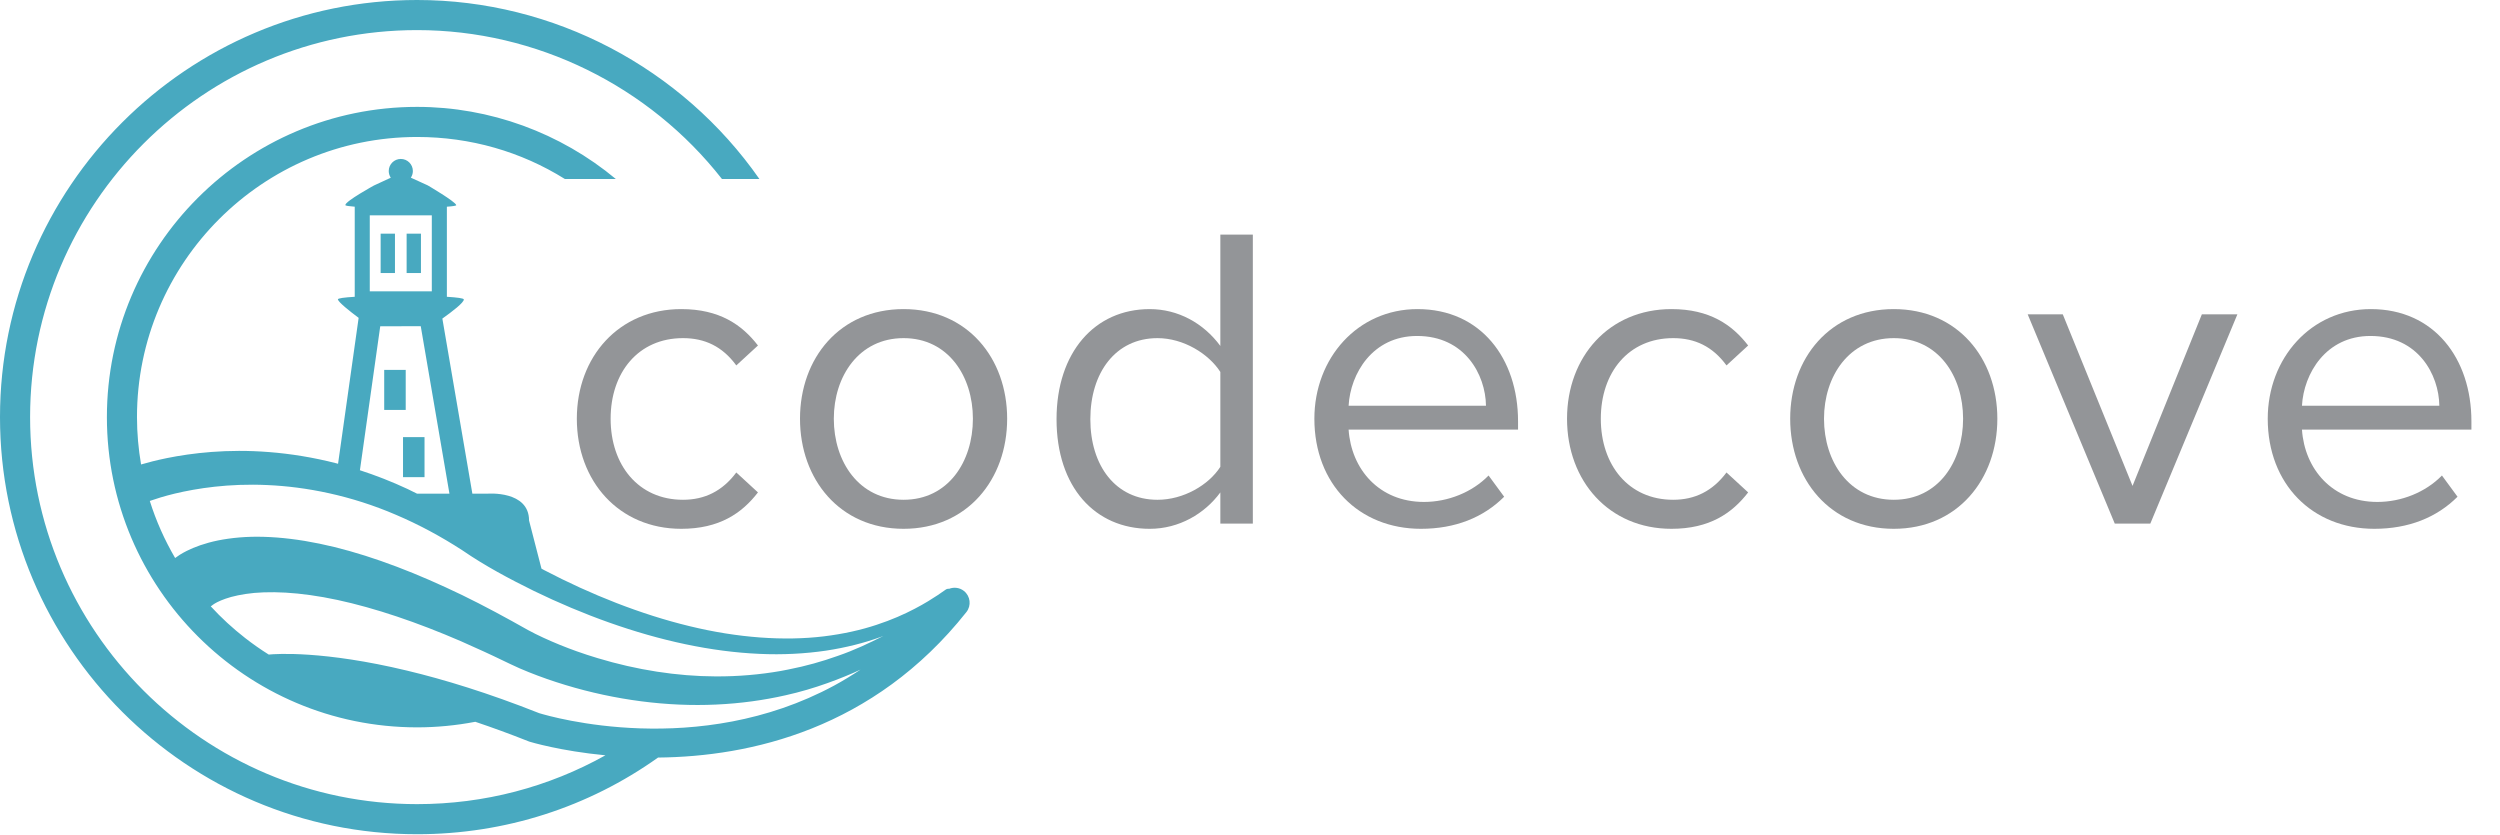
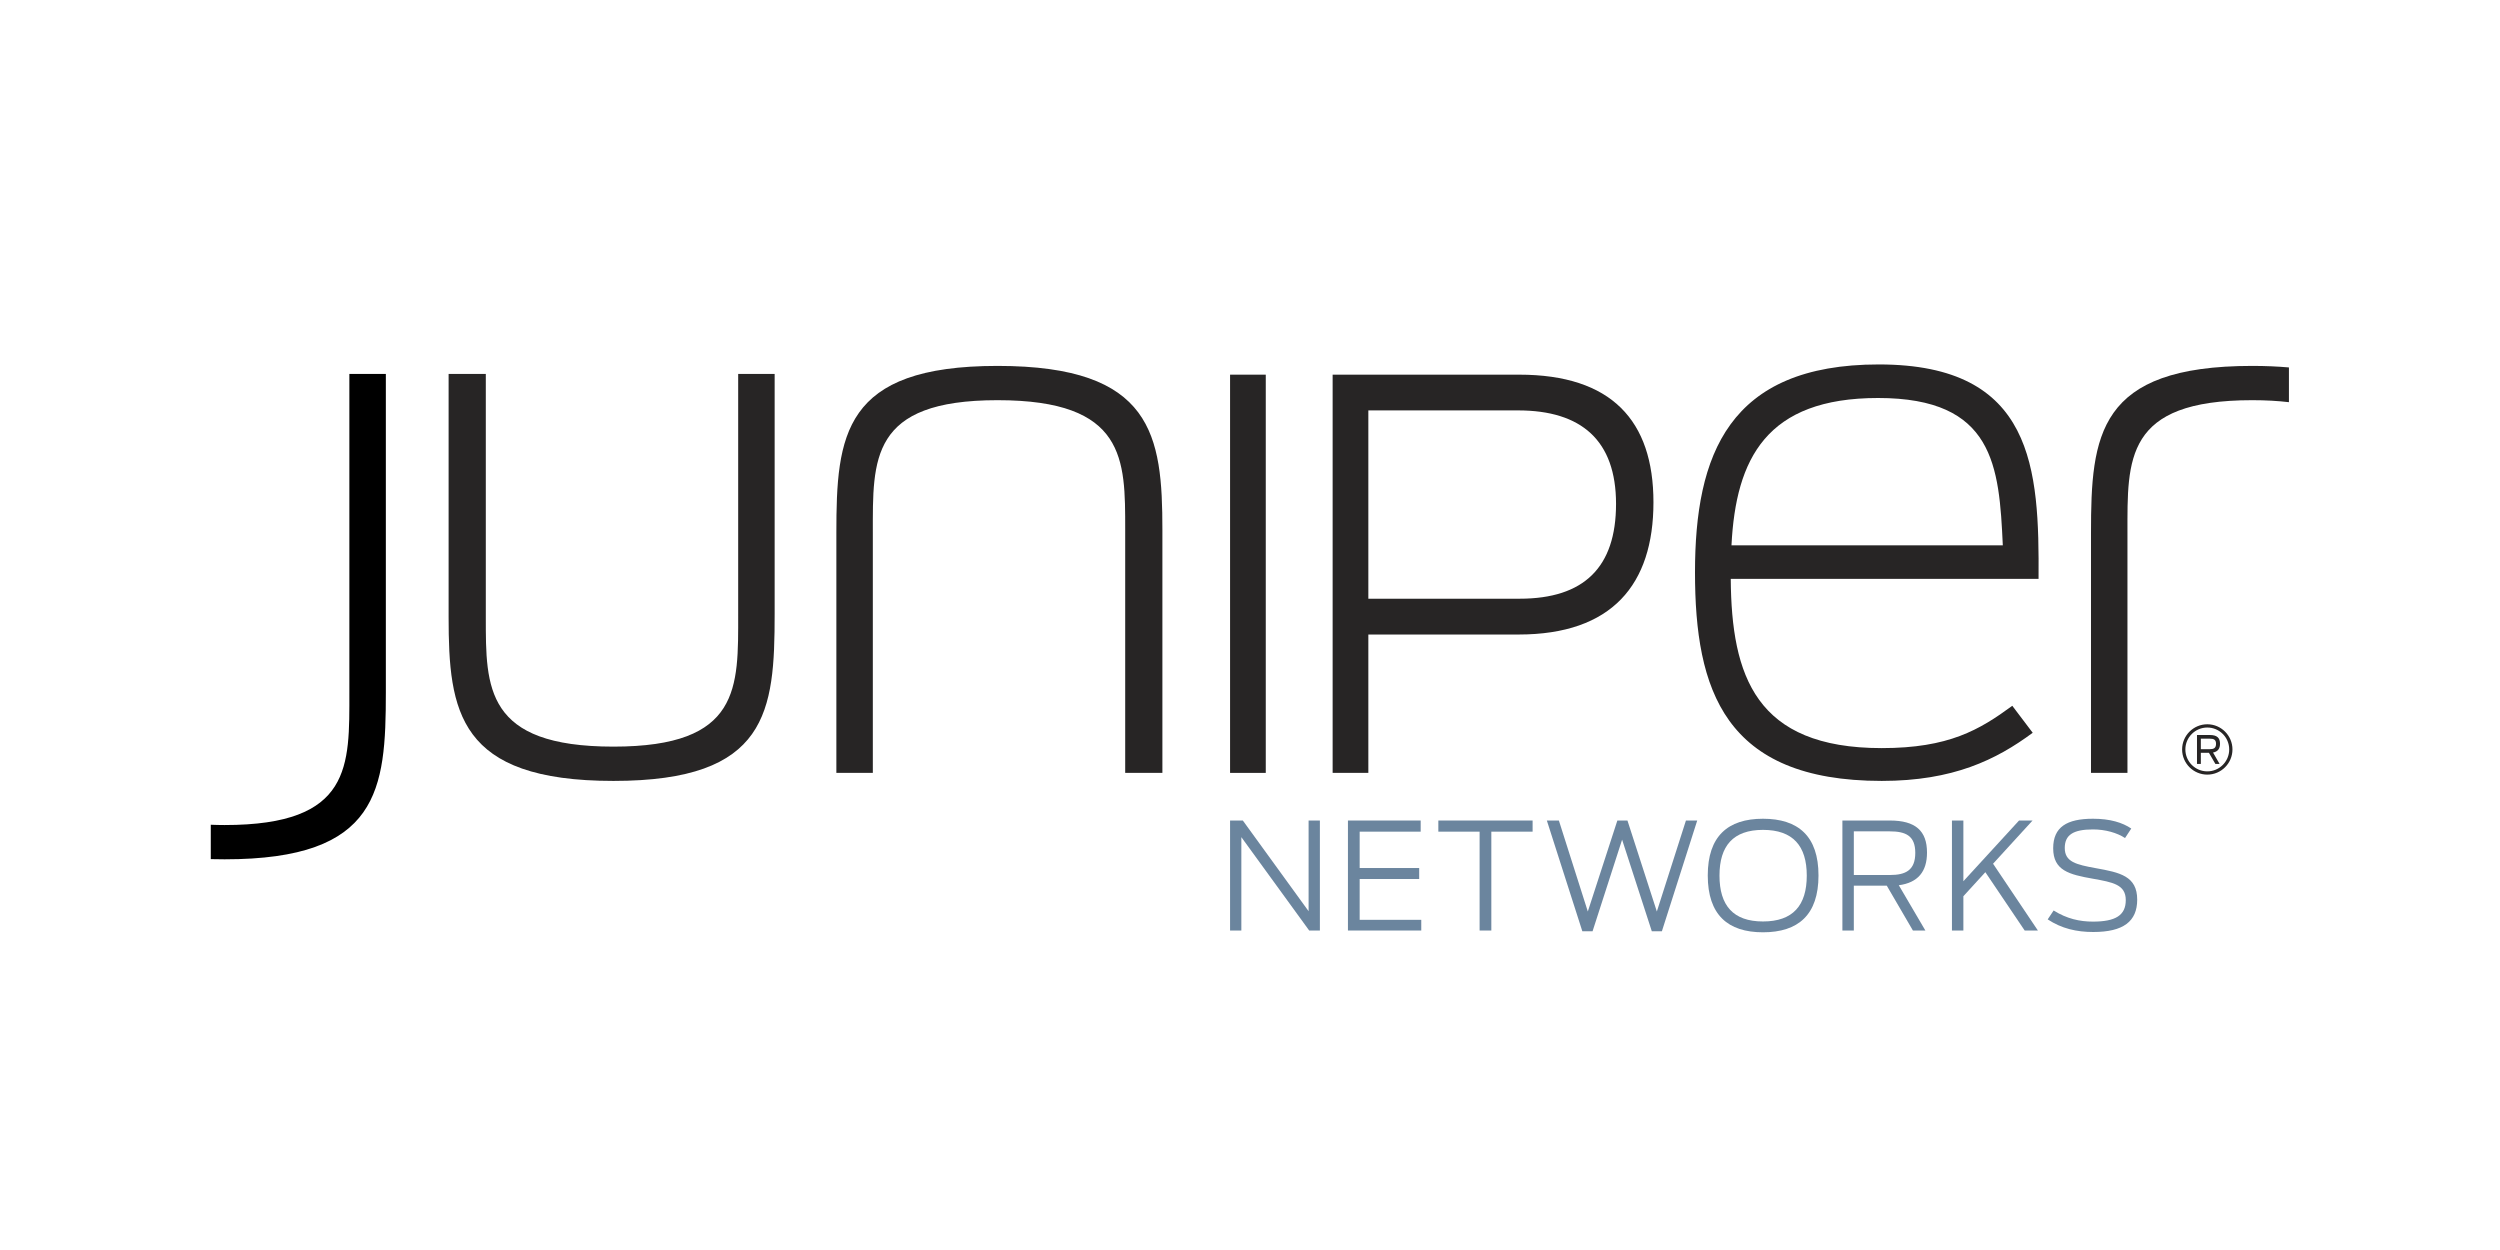
- <svg xmlns="http://www.w3.org/2000/svg" version="1.1" id="Layer_1" x="0px" y="0px" width="332.224px" height="110.859px" viewBox="0 0 332.224 110.859" enable-background="new 0 0 332.224 110.859" xml:space="preserve">
+ <svg xmlns="http://www.w3.org/2000/svg" version="1.1" id="Layer_1" x="0px" y="0px" width="864px" height="432px" viewBox="0 0 864 432" enable-background="new 0 0 864 432" xml:space="preserve">
  <g>
    <g>
-       <path fill="#939598" d="M76.655,55.646c0-8.235,5.585-14.57,13.878-14.57c5.067,0,8.062,2.073,10.192,4.838l-2.879,2.648    c-1.843-2.533-4.204-3.628-7.083-3.628c-5.932,0-9.617,4.55-9.617,10.712c0,6.161,3.686,10.769,9.617,10.769    c2.879,0,5.24-1.152,7.083-3.628l2.879,2.648c-2.13,2.765-5.125,4.838-10.192,4.838C82.24,70.273,76.655,63.938,76.655,55.646z" />
-       <path fill="#939598" d="M106.312,55.646c0-8.062,5.299-14.57,13.764-14.57s13.764,6.508,13.764,14.57    c0,8.062-5.299,14.627-13.764,14.627S106.312,63.708,106.312,55.646z M129.289,55.646c0-5.644-3.281-10.712-9.213-10.712    s-9.271,5.068-9.271,10.712c0,5.7,3.34,10.769,9.271,10.769S129.289,61.347,129.289,55.646z" />
-       <path fill="#939598" d="M162.171,69.582v-4.146c-2.072,2.822-5.471,4.838-9.387,4.838c-7.256,0-12.381-5.528-12.381-14.569    c0-8.869,5.068-14.628,12.381-14.628c3.744,0,7.141,1.843,9.387,4.896v-14.8h4.318v38.41H162.171z M162.171,62.038V49.427    c-1.555-2.419-4.895-4.492-8.35-4.492c-5.586,0-8.926,4.607-8.926,10.77c0,6.161,3.34,10.711,8.926,10.711    C157.277,66.415,160.617,64.457,162.171,62.038z" />
-       <path fill="#939598" d="M174.667,55.646c0-8.062,5.758-14.57,13.705-14.57c8.408,0,13.361,6.565,13.361,14.915v1.095h-22.518    c0.346,5.24,4.031,9.617,10.021,9.617c3.166,0,6.391-1.268,8.58-3.514l2.072,2.822c-2.764,2.764-6.508,4.262-11.057,4.262    C180.599,70.273,174.667,64.342,174.667,55.646z M188.316,44.647c-5.932,0-8.869,5.01-9.1,9.271h18.256    C197.414,49.772,194.65,44.647,188.316,44.647z" />
-       <path fill="#939598" d="M208.242,55.646c0-8.235,5.584-14.57,13.877-14.57c5.068,0,8.062,2.073,10.193,4.838l-2.879,2.648    c-1.844-2.533-4.205-3.628-7.084-3.628c-5.932,0-9.617,4.55-9.617,10.712c0,6.161,3.686,10.769,9.617,10.769    c2.879,0,5.24-1.152,7.084-3.628l2.879,2.648c-2.131,2.765-5.125,4.838-10.193,4.838    C213.826,70.273,208.242,63.938,208.242,55.646z" />
-       <path fill="#939598" d="M237.898,55.646c0-8.062,5.299-14.57,13.764-14.57s13.764,6.508,13.764,14.57    c0,8.062-5.299,14.627-13.764,14.627S237.898,63.708,237.898,55.646z M260.875,55.646c0-5.644-3.281-10.712-9.213-10.712    s-9.271,5.068-9.271,10.712c0,5.7,3.34,10.769,9.271,10.769S260.875,61.347,260.875,55.646z" />
-       <path fill="#939598" d="M281.031,69.582l-11.574-27.814h4.664l9.271,22.805l9.213-22.805h4.723l-11.574,27.814H281.031z" />
-       <path fill="#939598" d="M301.359,55.646c0-8.062,5.758-14.57,13.705-14.57c8.408,0,13.361,6.565,13.361,14.915v1.095h-22.518    c0.346,5.24,4.031,9.617,10.021,9.617c3.166,0,6.391-1.268,8.58-3.514l2.072,2.822c-2.764,2.764-6.508,4.262-11.057,4.262    C307.291,70.273,301.359,64.342,301.359,55.646z M315.007,44.647c-5.932,0-8.869,5.01-9.1,9.271h18.256    C324.105,49.772,321.341,44.647,315.007,44.647z" />
+       <path fill="#6B859E" d="M425.111,283.572h4.412l22.729,31.345v-31.345h3.899v38.015h-3.695l-23.446-32.271v32.271h-3.899V283.572z    " />
+       <path fill="#6B859E" d="M465.849,283.572h25.136v3.848H469.9v12.567h20.571v3.799H469.9v14.107h21.29v3.693h-25.342V283.572z" />
+       <path fill="#6B859E" d="M511.352,287.42h-14.26v-3.848h32.576v3.848h-14.263v34.167h-4.054V287.42z" />
+       <path fill="#6B859E" d="M534.591,283.572h4.156l10.003,31.445l10.209-31.445h3.489l10.157,31.445l10.055-31.445h3.9l-12.211,38.27    h-3.487l-10.262-31.65l-10.209,31.65h-3.538L534.591,283.572z" />
+       <path fill="#6B859E" d="M590.202,302.554c0-13.543,6.925-19.598,19.083-19.598c12.21,0,19.187,6.055,19.187,19.598    c0,13.595-6.977,19.648-19.187,19.648C597.127,322.202,590.202,316.148,590.202,302.554z M624.42,302.604    c0-10.261-4.771-15.799-15.135-15.799c-10.312,0-15.031,5.538-15.031,15.799c0,10.312,4.719,15.855,15.031,15.855    C619.649,318.459,624.42,312.916,624.42,302.604z" />
+       <path fill="#6B859E" d="M652.071,306.092h-11.389v15.495h-3.951v-38.015h16.417c8.823,0,12.826,3.54,12.826,11.082    c0,6.564-3.129,10.412-9.749,11.283l9.183,15.649h-4.308L652.071,306.092z M653.2,302.399c5.387,0,8.721-1.642,8.721-7.645    c0-5.899-3.231-7.437-8.874-7.437h-12.364v15.081H653.2z" />
+       <path fill="#6B859E" d="M686.136,301.425l-7.594,8.31v11.853h-3.949v-38.015h3.949v20.982l19.238-20.982h4.668l-13.645,14.929    l15.492,23.086h-4.565L686.136,301.425z" />
+       <path fill="#6B859E" d="M707.683,317.739l2.052-3.077c4.563,2.871,9.029,3.848,13.594,3.848c7.851,0,11.338-2.206,11.338-7.44    c0-5.387-4.514-6.154-11.338-7.384c-8.208-1.44-13.749-2.827-13.749-10.518c0-7.34,4.719-10.212,13.749-10.212    c5.953,0,10.211,1.336,13.236,3.387l-2.154,3.283c-2.72-1.796-6.773-2.977-11.082-2.977c-6.821,0-9.746,1.9-9.746,6.413    c0,4.824,3.95,5.746,10.723,6.976c8.31,1.49,14.312,2.722,14.312,10.877c0,7.544-4.822,11.184-15.185,11.184    C717.687,322.099,712.504,320.92,707.683,317.739z" />
    </g>
    <g>
      <g>
-         <rect x="50.583" y="31.051" fill="#48A9C0" width="1.903" height="5.232" />
+         <g>
+           <path fill="#272525" d="M778.36,126.457c-53.442,0-55.712,23.944-55.712,57.725v82.931h12.601v-82.931      c0-25.459-1.008-45.878,43.111-45.878c4.726,0,8.92,0.248,12.694,0.689v-12.007C787.162,126.646,782.958,126.457,778.36,126.457      z" />
+         </g>
+         <path fill="#272525" d="M155.039,213.169v-83.942h12.856v84.191c0,24.202-0.25,44.617,44.114,44.617     c44.112,0,43.106-20.415,43.106-45.877v-82.932h12.603v82.932c0,33.782-2.271,57.727-55.709,57.727     C158.315,269.885,155.039,245.94,155.039,213.169z" />
+         <path fill="#272525" d="M401.723,183.17v83.942h-12.856v-84.191c0-24.198,0.251-44.617-44.112-44.617     c-44.116,0-43.104,20.419-43.104,45.878v82.931h-12.604v-82.931c0-33.78,2.271-57.725,55.709-57.725     C398.447,126.457,401.723,150.401,401.723,183.17z" />
+         <path fill="#272525" d="M425.113,129.482h12.337v137.63h-12.337V129.482z" />
+         <path fill="#272525" d="M460.559,129.482h64.434c31.951,0,46.439,15.881,46.439,44.112c0,28.419-14.305,45.696-46.618,45.696     h-51.914v47.821h-12.341V129.482z M525.179,206.915c22.262,0,33.324-10.848,33.324-32.766c0-21.912-11.938-32.314-33.876-32.314     h-51.728v65.08H525.179z" />
+         <path fill="#272525" d="M585.791,197.793c0-40.581,11.602-71.842,63.53-71.842c53.689,0,55.45,36.044,55.203,74.108H598.147     c0.252,33.528,8.566,58.486,52.178,58.486c23.19,0,33.78-6.306,45.123-14.624l7.055,9.326     c-12.601,9.327-27.471,16.637-52.178,16.637C595.879,269.885,585.791,238.373,585.791,197.793z M598.399,188.463h93.771     c-1.259-27.475-3.026-50.916-43.106-50.916C610.499,137.547,599.913,158.47,598.399,188.463z" />
+         <g>
+           <path d="M77.639,296.979c53.44,0,55.71-23.946,55.71-57.728V129.227h-12.606v110.024c0,25.456,1.009,45.882-43.104,45.882      c-1.667,0-3.252-0.041-4.794-0.102v11.883C74.396,296.954,75.99,296.979,77.639,296.979z" />
+         </g>
      </g>
      <g>
-         <rect x="54.036" y="31.051" fill="#48A9C0" width="1.903" height="5.232" />
-       </g>
-       <g>
-         <rect x="53.557" y="58.089" fill="#48A9C0" width="2.858" height="5.32" />
-       </g>
-       <g>
-         <rect x="51.057" y="49.155" fill="#48A9C0" width="2.858" height="5.32" />
-       </g>
-       <g>
-         <path fill="#48A9C0" d="M28.331,80.339C28.169,80.451,28.193,80.461,28.331,80.339L28.331,80.339z" />
-       </g>
-       <g>
-         <path fill="#48A9C0" d="M128.095,78.532c-0.574-0.455-1.322-0.536-1.961-0.289c-0.158-0.016-0.322,0.014-0.463,0.111     l-0.023,0.018c0,0-0.361,0.249-1.039,0.718c-0.686,0.452-1.701,1.108-3.062,1.812c-1.357,0.712-3.061,1.478-5.086,2.139     c-2.023,0.671-4.379,1.208-6.986,1.524c-5.214,0.636-11.431,0.213-17.845-1.356c-6.421-1.552-13.041-4.165-19.296-7.437     c-0.126-0.067-0.25-0.137-0.377-0.204l-1.652-6.402c0-4-5.489-3.563-5.489-3.563h-2.044l-3.987-23.268     c1.268-0.9,2.891-2.138,2.851-2.546c-0.015-0.152-0.901-0.268-2.251-0.349V27.469c0.789-0.056,1.267-0.126,1.245-0.213     c-0.117-0.475-3.794-2.624-3.794-2.624l-2.238-1.021c0.168-0.254,0.268-0.558,0.268-0.885c0-0.885-0.718-1.604-1.603-1.604     s-1.603,0.719-1.603,1.604c0,0.33,0.1,0.636,0.271,0.891l-2.237,1.033c0,0-3.857,2.117-3.8,2.606     c0.011,0.086,0.484,0.156,1.246,0.212V39.44c-1.379,0.082-2.271,0.198-2.24,0.349c0.079,0.381,1.555,1.551,2.759,2.45     l-2.735,19.393c-0.072-0.019-0.146-0.043-0.219-0.062c-3.104-0.798-6.118-1.271-8.919-1.492     c-5.612-0.451-10.331,0.138-13.577,0.792c-1.411,0.291-2.609,0.597-3.462,0.853c-0.35-2.047-0.543-4.147-0.543-6.293     c0-20.526,16.7-37.227,37.228-37.227c7.082,0,13.814,1.946,19.64,5.588h6.77c-7.371-6.141-16.751-9.588-26.409-9.588     c-22.733,0-41.228,18.494-41.228,41.227c0,22.733,18.494,41.228,41.228,41.228c2.617,0,5.201-0.256,7.729-0.74     c2.233,0.751,4.591,1.608,7.084,2.599l0.138,0.049c0.117,0.037,4.053,1.23,10.07,1.807c-7.525,4.208-16.076,6.488-25.021,6.488     C27.071,106.859,4,83.788,4,55.43S27.071,4,55.43,4c15.879,0,30.84,7.443,40.514,19.791h4.976C90.612,9.015,73.576,0,55.43,0     C24.865,0,0,24.865,0,55.43s24.865,55.43,55.43,55.43c11.705,0,22.786-3.615,32.016-10.188     c12.217-0.121,28.621-3.745,40.976-19.33C129.107,80.477,128.962,79.219,128.095,78.532z M49.139,28.618h8.244v10.098h-8.244     V28.618z M50.529,43.362l5.384-0.017l3.813,22.257h-4.309c-0.424-0.21-0.846-0.43-1.271-0.628     c-2.101-0.98-4.217-1.802-6.317-2.484L50.529,43.362z M110.859,91.101c-18.103,9.785-37.576,4.171-39.212,3.669     c-6.78-2.689-12.634-4.471-17.545-5.649c-11.144-2.675-17.395-2.232-18.391-2.136c-1.085-0.681-2.132-1.417-3.138-2.202     c-1.636-1.276-3.166-2.681-4.566-4.207c0.114-0.083,0.234-0.154,0.342-0.252c-0.008,0.008-0.011,0.009-0.018,0.016     c0.049-0.035,0.11-0.076,0.197-0.129c0.364-0.227,1.098-0.576,2.19-0.882c1.103-0.293,2.562-0.557,4.349-0.613     c1.782-0.064,3.868,0.043,6.168,0.368c4.605,0.636,10.035,2.17,15.705,4.361c1.42,0.545,2.853,1.139,4.298,1.76     c1.033,0.457,2.058,0.913,3.097,1.393c0.414,0.19,0.823,0.374,1.248,0.58c0.738,0.354,1.479,0.709,2.223,1.064     c0.835,0.407,1.623,0.741,2.437,1.07c1.617,0.651,3.256,1.22,4.913,1.721c6.619,2.008,13.55,2.898,20.015,2.596     c3.23-0.144,6.336-0.58,9.221-1.234c1.966-0.434,3.818-0.993,5.554-1.613c0.812-0.291,1.609-0.592,2.367-0.906     c0.711-0.283,1.387-0.585,2.041-0.893C113.197,89.751,112.033,90.467,110.859,91.101z M117.345,84.533     c-1.764,0.893-3.773,1.863-6.068,2.646c-1.986,0.712-4.174,1.334-6.505,1.788c-0.345,0.067-0.683,0.142-1.033,0.2     c-2.724,0.476-5.634,0.737-8.646,0.72c-5.103-0.016-10.484-0.857-15.678-2.429c-0.935-0.283-1.865-0.581-2.784-0.911     c-1.505-0.538-2.988-1.139-4.417-1.799c-0.708-0.328-1.428-0.68-2.06-1.029c-0.722-0.402-1.441-0.805-2.158-1.205     c-2.902-1.6-5.868-3.142-8.768-4.464c-5.817-2.683-11.551-4.732-16.793-5.807c-2.618-0.54-5.108-0.841-7.385-0.904     c-2.273-0.072-4.342,0.134-6.079,0.48c-1.744,0.362-3.151,0.878-4.159,1.392c-0.71,0.353-1.223,0.701-1.539,0.942     c-1.388-2.374-2.526-4.91-3.366-7.58c0.043-0.016,0.082-0.03,0.094-0.034c0.721-0.254,1.815-0.604,3.251-0.951     c2.866-0.679,7.121-1.367,12.262-1.129c5.126,0.22,11.127,1.377,17.102,3.952c2.989,1.271,5.971,2.865,8.853,4.737     c2.961,2.042,6.223,3.776,9.476,5.379c6.547,3.181,13.44,5.672,20.142,7.084c3.349,0.707,6.645,1.139,9.788,1.279     c3.144,0.15,6.132-0.024,8.857-0.421c2.723-0.411,5.18-1.049,7.283-1.815c0.131-0.047,0.248-0.098,0.377-0.146     C117.375,84.517,117.361,84.524,117.345,84.533z" />
+         <path fill="#272525" d="M762.843,267.709c-4.798,0-8.705-3.902-8.705-8.699c0-4.799,3.907-8.702,8.705-8.702     c4.797,0,8.696,3.903,8.696,8.702C771.539,263.807,767.64,267.709,762.843,267.709L762.843,267.709z M762.843,251.434     c-4.18,0-7.58,3.397-7.58,7.576c0,4.173,3.4,7.575,7.58,7.575c4.171,0,7.571-3.402,7.571-7.575     C770.414,254.831,767.014,251.434,762.843,251.434L762.843,251.434z" />
+         <g>
+           <path fill="#272525" d="M763.403,260.168h-2.792v3.844h-1.331v-9.993h4.449c2.533,0,3.508,1.038,3.508,3.01      c0,1.613-0.686,2.728-2.413,3.049l2.261,3.935h-1.449L763.403,260.168z M763.714,258.918c1.365,0,2.146-0.395,2.146-1.853      c0-1.444-0.759-1.777-2.188-1.777h-3.062v3.63H763.714z" />
+         </g>
      </g>
    </g>
  </g>
</svg>
